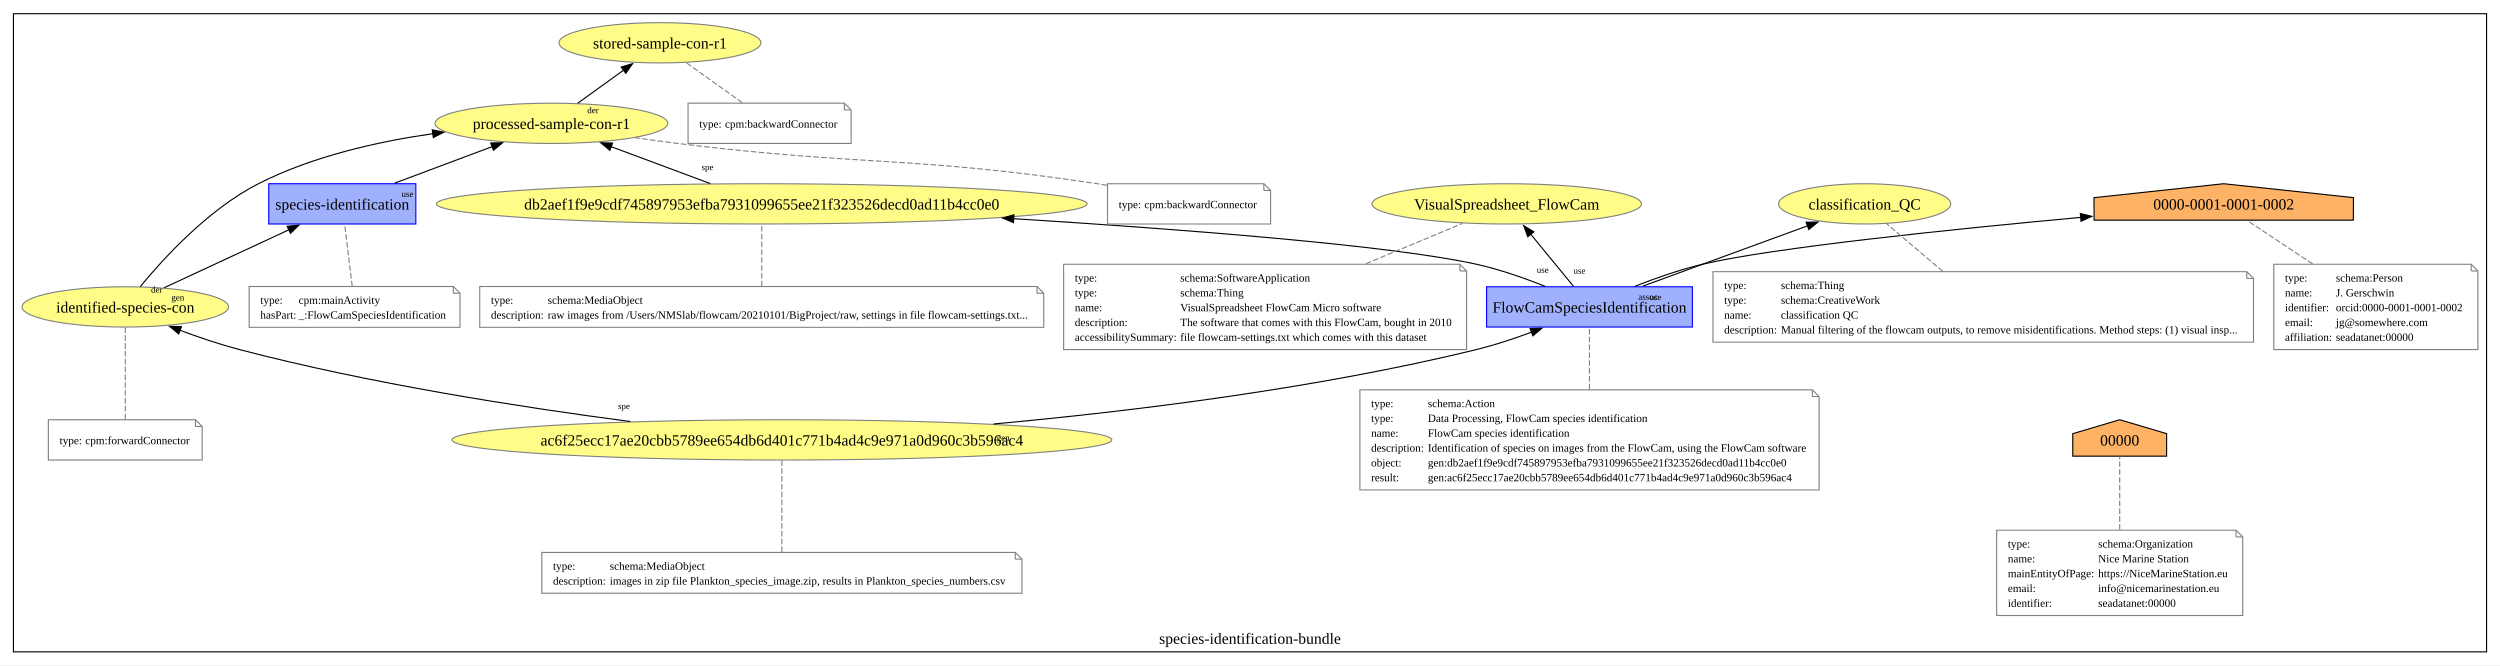
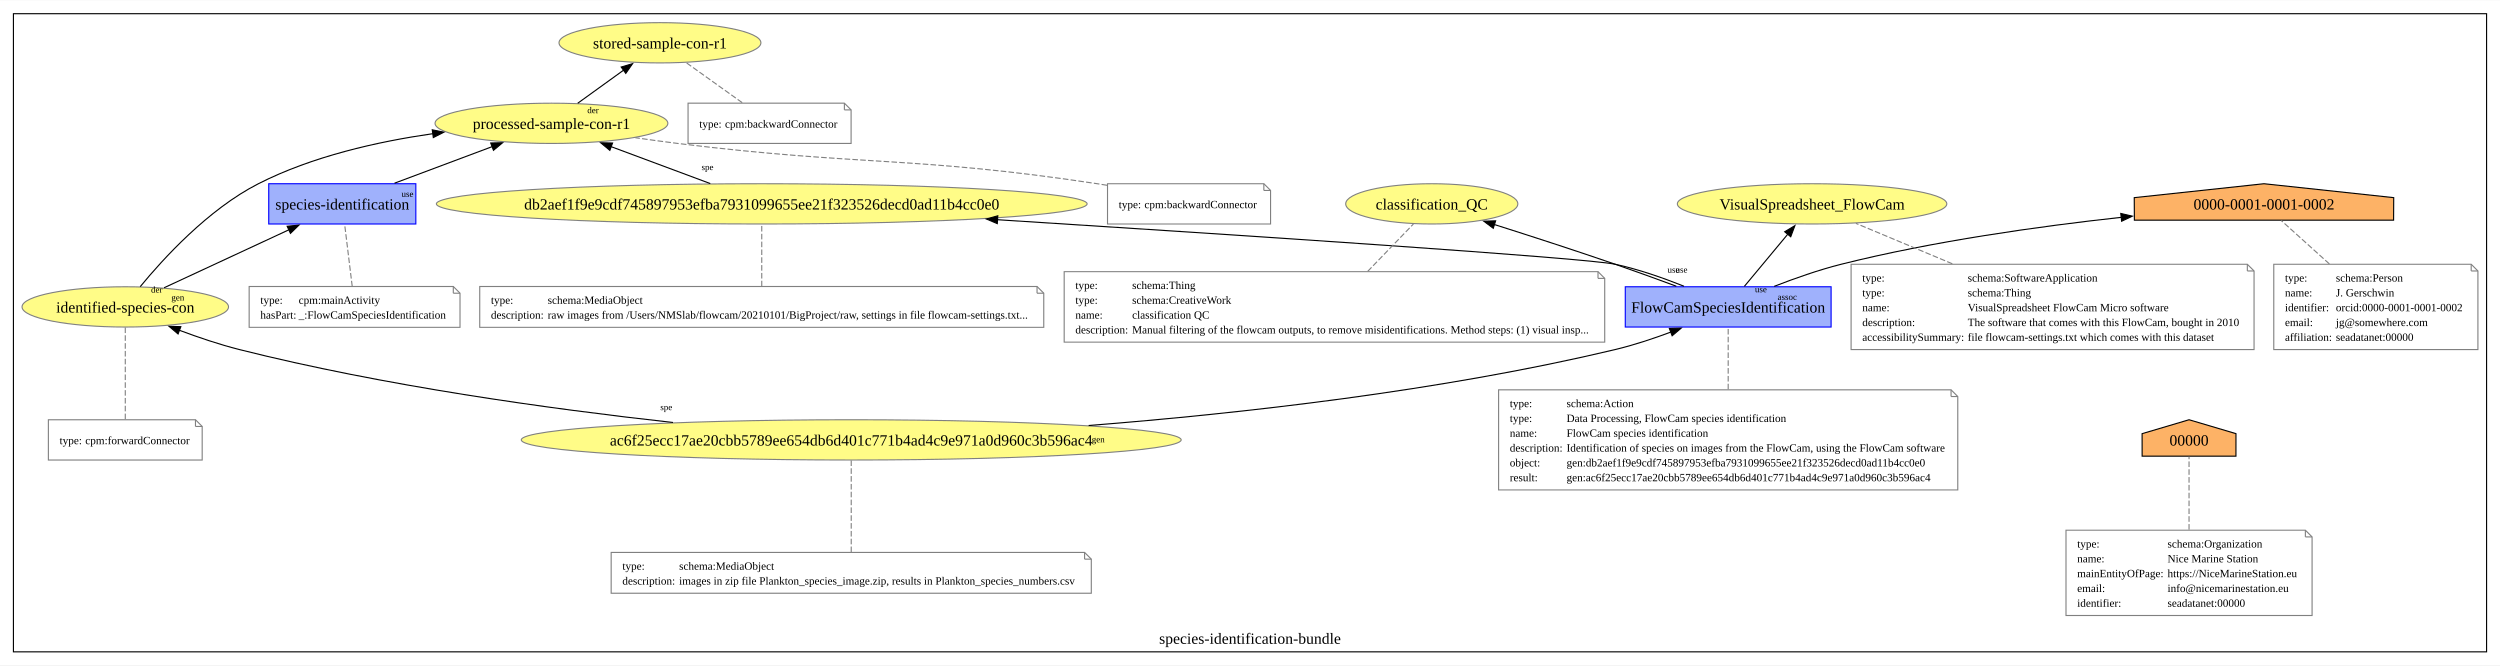
<svg xmlns="http://www.w3.org/2000/svg" xmlns:xlink="http://www.w3.org/1999/xlink" width="2235pt" height="595pt" viewBox="0.00 0.00 2235.00 594.50">
  <g id="graph0" class="graph" transform="scale(1 1) rotate(0) translate(4 590.5)">
    <polygon fill="white" stroke="none" points="-4,4 -4,-590.5 2231,-590.5 2231,4 -4,4" />
    <g id="clust1" class="cluster">
      <g id="a_clust1">
-         <a xlink:href="_species-identification-bundle" xlink:title="species-identification-bundle">
+         <a xlink:href="https://openprovenance.org/blank#species-identification-bundle" xlink:title="species-identification-bundle">
          <polygon fill="none" stroke="black" points="8,-8 8,-578.5 2219,-578.5 2219,-8 8,-8" />
          <text text-anchor="middle" x="1113.5" y="-15.2" font-family="Times New Roman,serif" font-size="14.00">species-identification-bundle</text>
        </a>
      </g>
    </g>
    <g id="node1" class="node">
      <g id="a_node1">
-         <a xlink:href="_species-identification" xlink:title="species-identification">
+         <a xlink:href="https://openprovenance.org/blank#species-identification" xlink:title="species-identification">
          <polygon fill="#9fb1fc" stroke="#0000ff" points="367.75,-426.5 236.25,-426.5 236.25,-390.5 367.75,-390.5 367.75,-426.5" />
          <text text-anchor="middle" x="302" y="-403.45" font-family="Times New Roman,serif" font-size="14.00">species-identification</text>
        </a>
      </g>
    </g>
    <g id="node5" class="node">
      <g id="a_node5">
-         <a xlink:href="_processed-sample-con-r1" xlink:title="processed-sample-con-r1">
+         <a xlink:href="https://openprovenance.org/blank#processed-sample-con-r1" xlink:title="processed-sample-con-r1">
          <ellipse fill="#fffc87" stroke="#808080" cx="489" cy="-480.5" rx="104.07" ry="18" />
          <text text-anchor="middle" x="489" y="-475.45" font-family="Times New Roman,serif" font-size="14.00">processed-sample-con-r1</text>
        </a>
      </g>
    </g>
    <g id="edge12" class="edge">
      <path fill="none" stroke="black" d="M348.71,-426.98C375.26,-436.92 408.59,-449.4 436.1,-459.7" />
      <polygon fill="black" stroke="black" points="434.71,-462.91 445.3,-463.14 437.16,-456.36 434.71,-462.91" />
      <text text-anchor="middle" x="360.28" y="-414.72" font-family="Times New Roman,serif" font-size="8.00">use</text>
    </g>
    <g id="node2" class="node">
      <polygon fill="none" stroke="gray" points="401.25,-334.62 218.75,-334.62 218.75,-298.12 407.25,-298.12 407.25,-328.62 401.25,-334.62" />
      <polyline fill="none" stroke="gray" points="401.25,-334.62 401.25,-328.62" />
      <polyline fill="none" stroke="gray" points="407.25,-328.62 401.25,-328.62" />
      <text text-anchor="start" x="228.75" y="-319.12" font-family="Times New Roman,serif" font-size="10.00">type:</text>
      <text text-anchor="start" x="263" y="-319.12" font-family="Times New Roman,serif" font-size="10.00">cpm:mainActivity</text>
      <text text-anchor="start" x="228.75" y="-305.88" font-family="Times New Roman,serif" font-size="10.00">hasPart:</text>
      <text text-anchor="start" x="263" y="-305.88" font-family="Times New Roman,serif" font-size="10.00">_:FlowCamSpeciesIdentification</text>
    </g>
    <g id="edge1" class="edge">
      <path fill="none" stroke="gray" stroke-dasharray="5,2" d="M310.88,-334.75C308.93,-350.71 306.06,-374.23 304.11,-390.18" />
    </g>
    <g id="node3" class="node">
      <g id="a_node3">
-         <a xlink:href="_FlowCamSpeciesIdentification" xlink:title="FlowCamSpeciesIdentification">
-           <polygon fill="#9fb1fc" stroke="#0000ff" points="1509,-334.38 1325,-334.38 1325,-298.38 1509,-298.38 1509,-334.38" />
-           <text text-anchor="middle" x="1417" y="-311.32" font-family="Times New Roman,serif" font-size="14.00">FlowCamSpeciesIdentification</text>
+         <a xlink:href="https://openprovenance.org/blank#FlowCamSpeciesIdentification" xlink:title="FlowCamSpeciesIdentification">
+           <polygon fill="#9fb1fc" stroke="#0000ff" points="1633,-334.38 1449,-334.38 1449,-298.38 1633,-298.38 1633,-334.38" />
+           <text text-anchor="middle" x="1541" y="-311.32" font-family="Times New Roman,serif" font-size="14.00">FlowCamSpeciesIdentification</text>
        </a>
      </g>
    </g>
    <g id="node11" class="node">
      <g id="a_node11">
-         <a xlink:href="_VisualSpreadsheet_FlowCam" xlink:title="VisualSpreadsheet_FlowCam">
-           <ellipse fill="#fffc87" stroke="#808080" cx="1343" cy="-408.5" rx="120.45" ry="18" />
-           <text text-anchor="middle" x="1343" y="-403.45" font-family="Times New Roman,serif" font-size="14.00">VisualSpreadsheet_FlowCam</text>
-         </a>
-       </g>
-     </g>
-     <g id="edge16" class="edge">
-       <path fill="none" stroke="black" d="M1402.73,-334.75C1391.88,-347.97 1376.77,-366.37 1364.46,-381.36" />
-       <polygon fill="black" stroke="black" points="1361.83,-379.06 1358.18,-389.01 1367.24,-383.5 1361.83,-379.06" />
-       <text text-anchor="middle" x="1408.01" y="-346.07" font-family="Times New Roman,serif" font-size="8.00">use</text>
+         <a xlink:href="https://openprovenance.org/blank#classification_QC" xlink:title="classification_QC">
+           <ellipse fill="#fffc87" stroke="#808080" cx="1276" cy="-408.5" rx="76.94" ry="18" />
+           <text text-anchor="middle" x="1276" y="-403.45" font-family="Times New Roman,serif" font-size="14.00">classification_QC</text>
+         </a>
+       </g>
+     </g>
+     <g id="edge17" class="edge">
+       <path fill="none" stroke="black" d="M1494.63,-334.86C1477.51,-341.2 1457.92,-348.31 1440,-354.5 1404.2,-366.86 1363.71,-379.95 1331.92,-390.03" />
+       <polygon fill="black" stroke="black" points="1330.98,-386.66 1322.5,-393.01 1333.09,-393.33 1330.98,-386.66" />
+       <text text-anchor="middle" x="1492.09" y="-346.92" font-family="Times New Roman,serif" font-size="8.00">use</text>
    </g>
    <g id="node13" class="node">
      <g id="a_node13">
-         <a xlink:href="_classification_QC" xlink:title="classification_QC">
-           <ellipse fill="#fffc87" stroke="#808080" cx="1663" cy="-408.5" rx="76.94" ry="18" />
-           <text text-anchor="middle" x="1663" y="-403.45" font-family="Times New Roman,serif" font-size="14.00">classification_QC</text>
-         </a>
-       </g>
-     </g>
-     <g id="edge17" class="edge">
-       <path fill="none" stroke="black" d="M1464.52,-334.86C1481.4,-341.07 1500.55,-348.1 1518,-354.5 1549.21,-365.94 1584.22,-378.74 1612.02,-388.89" />
-       <polygon fill="black" stroke="black" points="1610.66,-392.12 1621.26,-392.26 1613.06,-385.55 1610.66,-392.12" />
-       <text text-anchor="middle" x="1476.04" y="-322.53" font-family="Times New Roman,serif" font-size="8.00">use</text>
-     </g>
-     <g id="node15" class="node">
-       <g id="a_node15">
        <a xlink:href="gendb2aef1f9e9cdf745897953efba7931099655ee21f323526decd0ad11b4cc0e0" xlink:title="db2aef1f9e9cdf745897953efba7931099655ee21f323526decd0ad11b4cc0e0">
          <ellipse fill="#fffc87" stroke="#808080" cx="677" cy="-408.5" rx="290.88" ry="18" />
          <text text-anchor="middle" x="677" y="-403.45" font-family="Times New Roman,serif" font-size="14.00">db2aef1f9e9cdf745897953efba7931099655ee21f323526decd0ad11b4cc0e0</text>
        </a>
      </g>
    </g>
    <g id="edge18" class="edge">
-       <path fill="none" stroke="black" d="M1377.44,-334.73C1359.1,-342.04 1336.8,-349.9 1316,-354.5 1239.45,-371.42 1053.7,-385.76 902.09,-395.25" />
-       <polygon fill="black" stroke="black" points="902.04,-391.74 892.28,-395.85 902.48,-398.73 902.04,-391.74" />
-       <text text-anchor="middle" x="1375.21" y="-346.84" font-family="Times New Roman,serif" font-size="8.00">use</text>
+       <path fill="none" stroke="black" d="M1501.47,-334.86C1483.13,-342.19 1460.83,-350.04 1440,-354.5 1413.22,-360.23 1103.97,-380.59 887.52,-394.34" />
+       <polygon fill="black" stroke="black" points="887.58,-390.83 877.82,-394.96 888.02,-397.82 887.58,-390.83" />
+       <text text-anchor="middle" x="1499.26" y="-346.97" font-family="Times New Roman,serif" font-size="8.00">use</text>
+     </g>
+     <g id="node17" class="node">
+       <g id="a_node17">
+         <a xlink:href="https://openprovenance.org/blank#VisualSpreadsheet_FlowCam" xlink:title="VisualSpreadsheet_FlowCam">
+           <ellipse fill="#fffc87" stroke="#808080" cx="1616" cy="-408.5" rx="120.45" ry="18" />
+           <text text-anchor="middle" x="1616" y="-403.45" font-family="Times New Roman,serif" font-size="14.00">VisualSpreadsheet_FlowCam</text>
+         </a>
+       </g>
+     </g>
+     <g id="edge16" class="edge">
+       <path fill="none" stroke="black" d="M1555.46,-334.75C1566.46,-347.97 1581.77,-366.37 1594.25,-381.36" />
+       <polygon fill="black" stroke="black" points="1591.53,-383.57 1600.62,-389.01 1596.91,-379.09 1591.53,-383.57" />
+       <text text-anchor="middle" x="1570.24" y="-329.48" font-family="Times New Roman,serif" font-size="8.00">use</text>
    </g>
    <g id="node21" class="node">
      <g id="a_node21">
        <a xlink:href="https://orcid.org/0000-0001-0001-0002" xlink:title="0000-0001-0001-0002">
-           <polygon fill="#fdb266" stroke="black" points="2099.98,-414.06 1984,-426.5 1868.02,-414.06 1868.13,-393.94 2099.87,-393.94 2099.98,-414.06" />
-           <text text-anchor="middle" x="1984" y="-403.45" font-family="Times New Roman,serif" font-size="14.00">0000-0001-0001-0002</text>
+           <polygon fill="#fdb266" stroke="black" points="2135.98,-414.06 2020,-426.5 1904.02,-414.06 1904.13,-393.94 2135.87,-393.94 2135.98,-414.06" />
+           <text text-anchor="middle" x="2020" y="-403.45" font-family="Times New Roman,serif" font-size="14.00">0000-0001-0001-0002</text>
        </a>
      </g>
    </g>
    <g id="edge20" class="edge">
-       <path fill="none" stroke="black" d="M1457.59,-334.82C1475.76,-341.96 1497.64,-349.67 1518,-354.5 1580.11,-369.22 1740.92,-385.79 1856.25,-396.42" />
-       <polygon fill="black" stroke="black" points="1855.83,-399.9 1866.1,-397.33 1856.46,-392.93 1855.83,-399.9" />
-       <text text-anchor="middle" x="1469.29" y="-322.7" font-family="Times New Roman,serif" font-size="8.00">assoc</text>
+       <path fill="none" stroke="black" d="M1582.14,-334.76C1600.23,-341.8 1621.89,-349.45 1642,-354.5 1724.23,-375.13 1818.67,-388.37 1892.59,-396.47" />
+       <polygon fill="black" stroke="black" points="1891.98,-399.92 1902.3,-397.51 1892.73,-392.96 1891.98,-399.92" />
+       <text text-anchor="middle" x="1593.81" y="-322.61" font-family="Times New Roman,serif" font-size="8.00">assoc</text>
    </g>
    <g id="node4" class="node">
-       <polygon fill="none" stroke="gray" points="1616.25,-242.25 1211.75,-242.25 1211.75,-152.75 1622.25,-152.75 1622.25,-236.25 1616.25,-242.25" />
-       <polyline fill="none" stroke="gray" points="1616.25,-242.25 1616.25,-236.25" />
-       <polyline fill="none" stroke="gray" points="1622.25,-236.25 1616.25,-236.25" />
-       <text text-anchor="start" x="1221.75" y="-226.75" font-family="Times New Roman,serif" font-size="10.00">type:</text>
-       <text text-anchor="start" x="1272.5" y="-226.75" font-family="Times New Roman,serif" font-size="10.00">schema:Action</text>
-       <text text-anchor="start" x="1221.75" y="-213.5" font-family="Times New Roman,serif" font-size="10.00">type:</text>
-       <text text-anchor="start" x="1272.5" y="-213.5" font-family="Times New Roman,serif" font-size="10.00">Data Processing, FlowCam species identification</text>
-       <text text-anchor="start" x="1221.75" y="-200.25" font-family="Times New Roman,serif" font-size="10.00">name:</text>
-       <text text-anchor="start" x="1272.5" y="-200.25" font-family="Times New Roman,serif" font-size="10.00">FlowCam species identification</text>
-       <text text-anchor="start" x="1221.75" y="-187" font-family="Times New Roman,serif" font-size="10.00">description:</text>
-       <text text-anchor="start" x="1272.5" y="-187" font-family="Times New Roman,serif" font-size="10.00">Identification of species on images from the FlowCam, using the FlowCam software</text>
-       <text text-anchor="start" x="1221.75" y="-173.75" font-family="Times New Roman,serif" font-size="10.00">object:</text>
-       <text text-anchor="start" x="1272.5" y="-173.75" font-family="Times New Roman,serif" font-size="10.00">gen:db2aef1f9e9cdf745897953efba7931099655ee21f323526decd0ad11b4cc0e0</text>
-       <text text-anchor="start" x="1221.75" y="-160.5" font-family="Times New Roman,serif" font-size="10.00">result:</text>
-       <text text-anchor="start" x="1272.5" y="-160.5" font-family="Times New Roman,serif" font-size="10.00">gen:ac6f25ecc17ae20cbb5789ee654db6d401c771b4ad4c9e971a0d960c3b596ac4</text>
+       <polygon fill="none" stroke="gray" points="1740.25,-242.25 1335.75,-242.25 1335.75,-152.75 1746.25,-152.75 1746.25,-236.25 1740.25,-242.25" />
+       <polyline fill="none" stroke="gray" points="1740.25,-242.25 1740.25,-236.25" />
+       <polyline fill="none" stroke="gray" points="1746.25,-236.25 1740.25,-236.25" />
+       <text text-anchor="start" x="1345.75" y="-226.75" font-family="Times New Roman,serif" font-size="10.00">type:</text>
+       <text text-anchor="start" x="1396.5" y="-226.75" font-family="Times New Roman,serif" font-size="10.00">schema:Action</text>
+       <text text-anchor="start" x="1345.75" y="-213.5" font-family="Times New Roman,serif" font-size="10.00">type:</text>
+       <text text-anchor="start" x="1396.5" y="-213.5" font-family="Times New Roman,serif" font-size="10.00">Data Processing, FlowCam species identification</text>
+       <text text-anchor="start" x="1345.75" y="-200.25" font-family="Times New Roman,serif" font-size="10.00">name:</text>
+       <text text-anchor="start" x="1396.5" y="-200.25" font-family="Times New Roman,serif" font-size="10.00">FlowCam species identification</text>
+       <text text-anchor="start" x="1345.75" y="-187" font-family="Times New Roman,serif" font-size="10.00">description:</text>
+       <text text-anchor="start" x="1396.5" y="-187" font-family="Times New Roman,serif" font-size="10.00">Identification of species on images from the FlowCam, using the FlowCam software</text>
+       <text text-anchor="start" x="1345.75" y="-173.75" font-family="Times New Roman,serif" font-size="10.00">object:</text>
+       <text text-anchor="start" x="1396.5" y="-173.75" font-family="Times New Roman,serif" font-size="10.00">gen:db2aef1f9e9cdf745897953efba7931099655ee21f323526decd0ad11b4cc0e0</text>
+       <text text-anchor="start" x="1345.75" y="-160.5" font-family="Times New Roman,serif" font-size="10.00">result:</text>
+       <text text-anchor="start" x="1396.5" y="-160.5" font-family="Times New Roman,serif" font-size="10.00">gen:ac6f25ecc17ae20cbb5789ee654db6d401c771b4ad4c9e971a0d960c3b596ac4</text>
    </g>
    <g id="edge2" class="edge">
-       <path fill="none" stroke="gray" stroke-dasharray="5,2" d="M1417,-242.69C1417,-261.95 1417,-283.41 1417,-297.99" />
+       <path fill="none" stroke="gray" stroke-dasharray="5,2" d="M1541,-242.69C1541,-261.95 1541,-283.41 1541,-297.99" />
    </g>
    <g id="node7" class="node">
      <g id="a_node7">
-         <a xlink:href="_stored-sample-con-r1" xlink:title="stored-sample-con-r1">
+         <a xlink:href="https://openprovenance.org/blank#stored-sample-con-r1" xlink:title="stored-sample-con-r1">
          <ellipse fill="#fffc87" stroke="#808080" cx="586" cy="-552.5" rx="90.25" ry="18" />
          <text text-anchor="middle" x="586" y="-547.45" font-family="Times New Roman,serif" font-size="14.00">stored-sample-con-r1</text>
        </a>
      </g>
    </g>
    <g id="edge14" class="edge">
      <path fill="none" stroke="black" d="M512.48,-498.45C524.87,-507.39 540.26,-518.49 553.76,-528.23" />
      <polygon fill="black" stroke="black" points="551.35,-530.81 561.51,-533.83 555.45,-525.14 551.35,-530.81" />
      <text text-anchor="middle" x="526.16" y="-489.58" font-family="Times New Roman,serif" font-size="8.00">der</text>
    </g>
    <g id="node6" class="node">
      <polygon fill="none" stroke="gray" points="1125.88,-426.5 986.12,-426.5 986.12,-390.5 1131.88,-390.5 1131.88,-420.5 1125.88,-426.5" />
      <polyline fill="none" stroke="gray" points="1125.88,-426.5 1125.88,-420.5" />
      <polyline fill="none" stroke="gray" points="1131.88,-420.5 1125.88,-420.5" />
      <text text-anchor="start" x="996.12" y="-404.62" font-family="Times New Roman,serif" font-size="10.00">type:</text>
      <text text-anchor="start" x="1019.12" y="-404.62" font-family="Times New Roman,serif" font-size="10.00">cpm:backwardConnector</text>
    </g>
    <g id="edge3" class="edge">
      <path fill="none" stroke="gray" stroke-dasharray="5,2" d="M985.75,-425.1C982.8,-425.59 979.88,-426.07 977,-426.5 811.45,-451.53 768.18,-442.04 602,-462.5 589.69,-464.02 576.66,-465.8 563.99,-467.64" />
    </g>
    <g id="node8" class="node">
      <polygon fill="none" stroke="gray" points="750.88,-498.5 611.12,-498.5 611.12,-462.5 756.88,-462.5 756.88,-492.5 750.88,-498.5" />
      <polyline fill="none" stroke="gray" points="750.88,-498.5 750.88,-492.5" />
      <polyline fill="none" stroke="gray" points="756.88,-492.5 750.88,-492.5" />
      <text text-anchor="start" x="621.12" y="-476.62" font-family="Times New Roman,serif" font-size="10.00">type:</text>
      <text text-anchor="start" x="644.12" y="-476.62" font-family="Times New Roman,serif" font-size="10.00">cpm:backwardConnector</text>
    </g>
    <g id="edge4" class="edge">
      <path fill="none" stroke="gray" stroke-dasharray="5,2" d="M659.52,-498.98C644.22,-509.92 624.61,-523.92 609.49,-534.72" />
    </g>
    <g id="node9" class="node">
      <g id="a_node9">
-         <a xlink:href="_identified-species-con" xlink:title="identified-species-con">
+         <a xlink:href="https://openprovenance.org/blank#identified-species-con" xlink:title="identified-species-con">
          <ellipse fill="#fffc87" stroke="#808080" cx="108" cy="-316.38" rx="92.3" ry="18" />
          <text text-anchor="middle" x="108" y="-311.32" font-family="Times New Roman,serif" font-size="14.00">identified-species-con</text>
        </a>
      </g>
    </g>
    <g id="edge13" class="edge">
      <path fill="none" stroke="black" d="M142.68,-333.49C173.8,-347.94 219.74,-369.29 254.31,-385.34" />
      <polygon fill="black" stroke="black" points="252.72,-388.47 263.27,-389.51 255.67,-382.12 252.72,-388.47" />
      <text text-anchor="middle" x="154.96" y="-322.14" font-family="Times New Roman,serif" font-size="8.00">gen</text>
    </g>
    <g id="edge15" class="edge">
      <path fill="none" stroke="black" d="M121.35,-334.47C141.47,-358.96 182.03,-403.61 227,-426.5 275.06,-450.96 333.47,-464.14 382.93,-471.23" />
      <polygon fill="black" stroke="black" points="382.44,-474.7 392.82,-472.58 383.38,-467.76 382.44,-474.7" />
      <text text-anchor="middle" x="136.12" y="-329.14" font-family="Times New Roman,serif" font-size="8.00">der</text>
    </g>
    <g id="node10" class="node">
      <polygon fill="none" stroke="gray" points="170.75,-215.5 39.25,-215.5 39.25,-179.5 176.75,-179.5 176.75,-209.5 170.75,-215.5" />
      <polyline fill="none" stroke="gray" points="170.75,-215.5 170.75,-209.5" />
      <polyline fill="none" stroke="gray" points="176.75,-209.5 170.75,-209.5" />
      <text text-anchor="start" x="49.25" y="-193.62" font-family="Times New Roman,serif" font-size="10.00">type:</text>
      <text text-anchor="start" x="72.25" y="-193.62" font-family="Times New Roman,serif" font-size="10.00">cpm:forwardConnector</text>
    </g>
    <g id="edge5" class="edge">
      <path fill="none" stroke="gray" stroke-dasharray="5,2" d="M108,-216C108,-238.16 108,-276.1 108,-298.14" />
    </g>
    <g id="node12" class="node">
-       <polygon fill="none" stroke="gray" points="1301.12,-354.5 946.88,-354.5 946.88,-278.25 1307.12,-278.25 1307.12,-348.5 1301.12,-354.5" />
-       <polyline fill="none" stroke="gray" points="1301.12,-354.5 1301.12,-348.5" />
-       <polyline fill="none" stroke="gray" points="1307.12,-348.5 1301.12,-348.5" />
-       <text text-anchor="start" x="956.88" y="-339" font-family="Times New Roman,serif" font-size="10.00">type:</text>
-       <text text-anchor="start" x="1051.12" y="-339" font-family="Times New Roman,serif" font-size="10.00">schema:SoftwareApplication</text>
-       <text text-anchor="start" x="956.88" y="-325.75" font-family="Times New Roman,serif" font-size="10.00">type:</text>
-       <text text-anchor="start" x="1051.12" y="-325.75" font-family="Times New Roman,serif" font-size="10.00">schema:Thing</text>
-       <text text-anchor="start" x="956.88" y="-312.5" font-family="Times New Roman,serif" font-size="10.00">name:</text>
-       <text text-anchor="start" x="1051.12" y="-312.5" font-family="Times New Roman,serif" font-size="10.00">VisualSpreadsheet FlowCam Micro software</text>
-       <text text-anchor="start" x="956.88" y="-299.25" font-family="Times New Roman,serif" font-size="10.00">description:</text>
-       <text text-anchor="start" x="1051.12" y="-299.25" font-family="Times New Roman,serif" font-size="10.00">The software that comes with this FlowCam, bought in 2010</text>
-       <text text-anchor="start" x="956.88" y="-286" font-family="Times New Roman,serif" font-size="10.00">accessibilitySummary:</text>
-       <text text-anchor="start" x="1051.12" y="-286" font-family="Times New Roman,serif" font-size="10.00">file flowcam-settings.txt which comes with this dataset</text>
+       <polygon fill="none" stroke="gray" points="1424.62,-347.88 947.38,-347.88 947.38,-284.88 1430.62,-284.88 1430.62,-341.88 1424.62,-347.88" />
+       <polyline fill="none" stroke="gray" points="1424.62,-347.88 1424.62,-341.88" />
+       <polyline fill="none" stroke="gray" points="1430.62,-341.88 1424.62,-341.88" />
+       <text text-anchor="start" x="957.38" y="-332.38" font-family="Times New Roman,serif" font-size="10.00">type:</text>
+       <text text-anchor="start" x="1008.12" y="-332.38" font-family="Times New Roman,serif" font-size="10.00">schema:Thing</text>
+       <text text-anchor="start" x="957.38" y="-319.12" font-family="Times New Roman,serif" font-size="10.00">type:</text>
+       <text text-anchor="start" x="1008.12" y="-319.12" font-family="Times New Roman,serif" font-size="10.00">schema:CreativeWork</text>
+       <text text-anchor="start" x="957.38" y="-305.88" font-family="Times New Roman,serif" font-size="10.00">name:</text>
+       <text text-anchor="start" x="1008.12" y="-305.88" font-family="Times New Roman,serif" font-size="10.00">classification QC</text>
+       <text text-anchor="start" x="957.38" y="-292.62" font-family="Times New Roman,serif" font-size="10.00">description:</text>
+       <text text-anchor="start" x="1008.12" y="-292.62" font-family="Times New Roman,serif" font-size="10.00">Manual filtering of the flowcam outputs, to remove misidentifications. Method steps: (1) visual insp...</text>
    </g>
    <g id="edge6" class="edge">
-       <path fill="none" stroke="gray" stroke-dasharray="5,2" d="M1217.04,-354.94C1247.25,-367.55 1279.39,-380.96 1303.65,-391.08" />
-     </g>
-     <g id="node14" class="node">
-       <polygon fill="none" stroke="gray" points="2004.62,-347.88 1527.38,-347.88 1527.38,-284.88 2010.62,-284.88 2010.62,-341.88 2004.62,-347.88" />
-       <polyline fill="none" stroke="gray" points="2004.62,-347.88 2004.62,-341.88" />
-       <polyline fill="none" stroke="gray" points="2010.62,-341.88 2004.62,-341.88" />
-       <text text-anchor="start" x="1537.38" y="-332.38" font-family="Times New Roman,serif" font-size="10.00">type:</text>
-       <text text-anchor="start" x="1588.12" y="-332.38" font-family="Times New Roman,serif" font-size="10.00">schema:Thing</text>
-       <text text-anchor="start" x="1537.38" y="-319.12" font-family="Times New Roman,serif" font-size="10.00">type:</text>
-       <text text-anchor="start" x="1588.12" y="-319.12" font-family="Times New Roman,serif" font-size="10.00">schema:CreativeWork</text>
-       <text text-anchor="start" x="1537.38" y="-305.88" font-family="Times New Roman,serif" font-size="10.00">name:</text>
-       <text text-anchor="start" x="1588.12" y="-305.88" font-family="Times New Roman,serif" font-size="10.00">classification QC</text>
-       <text text-anchor="start" x="1537.38" y="-292.62" font-family="Times New Roman,serif" font-size="10.00">description:</text>
-       <text text-anchor="start" x="1588.12" y="-292.62" font-family="Times New Roman,serif" font-size="10.00">Manual filtering of the flowcam outputs, to remove misidentifications. Method steps: (1) visual insp...</text>
-     </g>
-     <g id="edge7" class="edge">
-       <path fill="none" stroke="gray" stroke-dasharray="5,2" d="M1732.82,-348.14C1716.02,-362.42 1696.72,-378.83 1682.67,-390.78" />
+       <path fill="none" stroke="gray" stroke-dasharray="5,2" d="M1218.7,-348.14C1232.38,-362.31 1248.1,-378.6 1259.61,-390.52" />
    </g>
    <g id="edge21" class="edge">
      <path fill="none" stroke="black" d="M631.01,-426.62C604.24,-436.59 570.36,-449.21 542.41,-459.61" />
      <polygon fill="black" stroke="black" points="541.19,-456.33 533.04,-463.1 543.63,-462.89 541.19,-456.33" />
      <text text-anchor="middle" x="628.51" y="-438.69" font-family="Times New Roman,serif" font-size="8.00">spe</text>
    </g>
-     <g id="node16" class="node">
+     <g id="node14" class="node">
      <polygon fill="none" stroke="gray" points="923.12,-334.62 424.88,-334.62 424.88,-298.12 929.12,-298.12 929.12,-328.62 923.12,-334.62" />
      <polyline fill="none" stroke="gray" points="923.12,-334.62 923.12,-328.62" />
      <polyline fill="none" stroke="gray" points="929.12,-328.62 923.12,-328.62" />
      <text text-anchor="start" x="434.88" y="-319.12" font-family="Times New Roman,serif" font-size="10.00">type:</text>
      <text text-anchor="start" x="485.62" y="-319.12" font-family="Times New Roman,serif" font-size="10.00">schema:MediaObject</text>
      <text text-anchor="start" x="434.88" y="-305.88" font-family="Times New Roman,serif" font-size="10.00">description:</text>
      <text text-anchor="start" x="485.62" y="-305.88" font-family="Times New Roman,serif" font-size="10.00">raw images from /Users/NMSlab/flowcam/20210101/BigProject/raw, settings in file flowcam-settings.txt...</text>
    </g>
+     <g id="edge7" class="edge">
+       <path fill="none" stroke="gray" stroke-dasharray="5,2" d="M677,-334.75C677,-350.71 677,-374.23 677,-390.18" />
+     </g>
+     <g id="node15" class="node">
+       <g id="a_node15">
+         <a xlink:href="genac6f25ecc17ae20cbb5789ee654db6d401c771b4ad4c9e971a0d960c3b596ac4" xlink:title="ac6f25ecc17ae20cbb5789ee654db6d401c771b4ad4c9e971a0d960c3b596ac4">
+           <ellipse fill="#fffc87" stroke="#808080" cx="757" cy="-197.5" rx="294.97" ry="18" />
+           <text text-anchor="middle" x="757" y="-192.45" font-family="Times New Roman,serif" font-size="14.00">ac6f25ecc17ae20cbb5789ee654db6d401c771b4ad4c9e971a0d960c3b596ac4</text>
+         </a>
+       </g>
+     </g>
+     <g id="edge19" class="edge">
+       <path fill="none" stroke="black" d="M969.25,-210.34C1105.23,-221.08 1284.69,-241.19 1440,-278.25 1456.54,-282.2 1474.08,-288.03 1489.82,-293.91" />
+       <polygon fill="black" stroke="black" points="1488.4,-297.11 1498.99,-297.42 1490.9,-290.57 1488.4,-297.11" />
+       <text text-anchor="middle" x="977.81" y="-195.29" font-family="Times New Roman,serif" font-size="8.00">gen</text>
+     </g>
+     <g id="edge22" class="edge">
+       <path fill="none" stroke="black" d="M597.64,-213.05C487.61,-225.2 338.54,-245.85 210,-278.25 192.16,-282.75 173.1,-289.21 156.33,-295.49" />
+       <polygon fill="black" stroke="black" points="155.19,-292.18 147.1,-299.03 157.69,-298.72 155.19,-292.18" />
+       <text text-anchor="middle" x="591.66" y="-224.08" font-family="Times New Roman,serif" font-size="8.00">spe</text>
+     </g>
+     <g id="node16" class="node">
+       <polygon fill="none" stroke="gray" points="965.62,-96.88 542.38,-96.88 542.38,-60.38 971.62,-60.38 971.62,-90.88 965.62,-96.88" />
+       <polyline fill="none" stroke="gray" points="965.62,-96.88 965.62,-90.88" />
+       <polyline fill="none" stroke="gray" points="971.62,-90.88 965.62,-90.88" />
+       <text text-anchor="start" x="552.38" y="-81.38" font-family="Times New Roman,serif" font-size="10.00">type:</text>
+       <text text-anchor="start" x="603.12" y="-81.38" font-family="Times New Roman,serif" font-size="10.00">schema:MediaObject</text>
+       <text text-anchor="start" x="552.38" y="-68.12" font-family="Times New Roman,serif" font-size="10.00">description:</text>
+       <text text-anchor="start" x="603.12" y="-68.12" font-family="Times New Roman,serif" font-size="10.00">images in zip file Plankton_species_image.zip, results in Plankton_species_numbers.csv</text>
+     </g>
    <g id="edge8" class="edge">
-       <path fill="none" stroke="gray" stroke-dasharray="5,2" d="M677,-334.75C677,-350.71 677,-374.23 677,-390.18" />
-     </g>
-     <g id="node17" class="node">
-       <g id="a_node17">
-         <a xlink:href="genac6f25ecc17ae20cbb5789ee654db6d401c771b4ad4c9e971a0d960c3b596ac4" xlink:title="ac6f25ecc17ae20cbb5789ee654db6d401c771b4ad4c9e971a0d960c3b596ac4">
-           <ellipse fill="#fffc87" stroke="#808080" cx="695" cy="-197.5" rx="294.97" ry="18" />
-           <text text-anchor="middle" x="695" y="-192.45" font-family="Times New Roman,serif" font-size="14.00">ac6f25ecc17ae20cbb5789ee654db6d401c771b4ad4c9e971a0d960c3b596ac4</text>
-         </a>
-       </g>
-     </g>
-     <g id="edge19" class="edge">
-       <path fill="none" stroke="black" d="M884.18,-211.7C1008.26,-223.06 1173.33,-243.34 1316,-278.25 1332.37,-282.25 1349.74,-288.05 1365.37,-293.87" />
-       <polygon fill="black" stroke="black" points="1363.88,-297.04 1374.47,-297.34 1366.38,-290.5 1363.88,-297.04" />
-       <text text-anchor="middle" x="892.89" y="-196.76" font-family="Times New Roman,serif" font-size="8.00">gen</text>
-     </g>
-     <g id="edge22" class="edge">
-       <path fill="none" stroke="black" d="M559.52,-213.91C461.46,-226.72 326.29,-247.81 210,-278.25 192.35,-282.87 173.47,-289.3 156.81,-295.52" />
-       <polygon fill="black" stroke="black" points="155.73,-292.18 147.63,-299.01 158.22,-298.73 155.73,-292.18" />
-       <text text-anchor="middle" x="553.82" y="-225.06" font-family="Times New Roman,serif" font-size="8.00">spe</text>
+       <path fill="none" stroke="gray" stroke-dasharray="5,2" d="M757,-97.12C757,-119.28 757,-157.23 757,-179.26" />
    </g>
    <g id="node18" class="node">
-       <polygon fill="none" stroke="gray" points="903.62,-96.88 480.38,-96.88 480.38,-60.38 909.62,-60.38 909.62,-90.88 903.62,-96.88" />
-       <polyline fill="none" stroke="gray" points="903.62,-96.88 903.62,-90.88" />
-       <polyline fill="none" stroke="gray" points="909.62,-90.88 903.62,-90.88" />
-       <text text-anchor="start" x="490.38" y="-81.38" font-family="Times New Roman,serif" font-size="10.00">type:</text>
-       <text text-anchor="start" x="541.12" y="-81.38" font-family="Times New Roman,serif" font-size="10.00">schema:MediaObject</text>
-       <text text-anchor="start" x="490.38" y="-68.12" font-family="Times New Roman,serif" font-size="10.00">description:</text>
-       <text text-anchor="start" x="541.12" y="-68.12" font-family="Times New Roman,serif" font-size="10.00">images in zip file Plankton_species_image.zip, results in Plankton_species_numbers.csv</text>
+       <polygon fill="none" stroke="gray" points="2005.12,-354.5 1650.88,-354.5 1650.88,-278.25 2011.12,-278.25 2011.12,-348.5 2005.12,-354.5" />
+       <polyline fill="none" stroke="gray" points="2005.12,-354.5 2005.12,-348.5" />
+       <polyline fill="none" stroke="gray" points="2011.12,-348.5 2005.12,-348.5" />
+       <text text-anchor="start" x="1660.88" y="-339" font-family="Times New Roman,serif" font-size="10.00">type:</text>
+       <text text-anchor="start" x="1755.12" y="-339" font-family="Times New Roman,serif" font-size="10.00">schema:SoftwareApplication</text>
+       <text text-anchor="start" x="1660.88" y="-325.75" font-family="Times New Roman,serif" font-size="10.00">type:</text>
+       <text text-anchor="start" x="1755.12" y="-325.75" font-family="Times New Roman,serif" font-size="10.00">schema:Thing</text>
+       <text text-anchor="start" x="1660.88" y="-312.5" font-family="Times New Roman,serif" font-size="10.00">name:</text>
+       <text text-anchor="start" x="1755.12" y="-312.5" font-family="Times New Roman,serif" font-size="10.00">VisualSpreadsheet FlowCam Micro software</text>
+       <text text-anchor="start" x="1660.88" y="-299.25" font-family="Times New Roman,serif" font-size="10.00">description:</text>
+       <text text-anchor="start" x="1755.12" y="-299.25" font-family="Times New Roman,serif" font-size="10.00">The software that comes with this FlowCam, bought in 2010</text>
+       <text text-anchor="start" x="1660.88" y="-286" font-family="Times New Roman,serif" font-size="10.00">accessibilitySummary:</text>
+       <text text-anchor="start" x="1755.12" y="-286" font-family="Times New Roman,serif" font-size="10.00">file flowcam-settings.txt which comes with this dataset</text>
    </g>
    <g id="edge9" class="edge">
-       <path fill="none" stroke="gray" stroke-dasharray="5,2" d="M695,-97.12C695,-119.28 695,-157.23 695,-179.26" />
+       <path fill="none" stroke="gray" stroke-dasharray="5,2" d="M1741.38,-354.94C1711.3,-367.55 1679.31,-380.96 1655.17,-391.08" />
    </g>
    <g id="node19" class="node">
      <g id="a_node19">
        <a xlink:href="https://edmo.seadatanet.org/report/00000" xlink:title="00000">
-           <polygon fill="#fdb266" stroke="black" points="1932.96,-203.06 1891,-215.5 1849.04,-203.06 1849.07,-182.94 1932.93,-182.94 1932.96,-203.06" />
-           <text text-anchor="middle" x="1891" y="-192.45" font-family="Times New Roman,serif" font-size="14.00">00000</text>
+           <polygon fill="#fdb266" stroke="black" points="1994.96,-203.06 1953,-215.5 1911.04,-203.06 1911.07,-182.94 1994.93,-182.94 1994.96,-203.06" />
+           <text text-anchor="middle" x="1953" y="-192.45" font-family="Times New Roman,serif" font-size="14.00">00000</text>
        </a>
      </g>
    </g>
    <g id="node20" class="node">
-       <polygon fill="none" stroke="gray" points="1995,-116.75 1781,-116.75 1781,-40.5 2001,-40.5 2001,-110.75 1995,-116.75" />
-       <polyline fill="none" stroke="gray" points="1995,-116.75 1995,-110.75" />
-       <polyline fill="none" stroke="gray" points="2001,-110.75 1995,-110.75" />
-       <text text-anchor="start" x="1791" y="-101.25" font-family="Times New Roman,serif" font-size="10.00">type:</text>
-       <text text-anchor="start" x="1871.75" y="-101.25" font-family="Times New Roman,serif" font-size="10.00">schema:Organization</text>
-       <text text-anchor="start" x="1791" y="-88" font-family="Times New Roman,serif" font-size="10.00">name:</text>
-       <text text-anchor="start" x="1871.75" y="-88" font-family="Times New Roman,serif" font-size="10.00">Nice Marine Station</text>
-       <text text-anchor="start" x="1791" y="-74.75" font-family="Times New Roman,serif" font-size="10.00">mainEntityOfPage:</text>
-       <text text-anchor="start" x="1871.75" y="-74.75" font-family="Times New Roman,serif" font-size="10.00">https://NiceMarineStation.eu</text>
-       <text text-anchor="start" x="1791" y="-61.5" font-family="Times New Roman,serif" font-size="10.00">email:</text>
-       <text text-anchor="start" x="1871.75" y="-61.5" font-family="Times New Roman,serif" font-size="10.00">info@nicemarinestation.eu</text>
-       <text text-anchor="start" x="1791" y="-48.25" font-family="Times New Roman,serif" font-size="10.00">identifier:</text>
-       <text text-anchor="start" x="1871.75" y="-48.25" font-family="Times New Roman,serif" font-size="10.00">seadatanet:00000</text>
+       <polygon fill="none" stroke="gray" points="2057,-116.75 1843,-116.75 1843,-40.5 2063,-40.5 2063,-110.75 2057,-116.75" />
+       <polyline fill="none" stroke="gray" points="2057,-116.75 2057,-110.75" />
+       <polyline fill="none" stroke="gray" points="2063,-110.75 2057,-110.75" />
+       <text text-anchor="start" x="1853" y="-101.25" font-family="Times New Roman,serif" font-size="10.00">type:</text>
+       <text text-anchor="start" x="1933.75" y="-101.25" font-family="Times New Roman,serif" font-size="10.00">schema:Organization</text>
+       <text text-anchor="start" x="1853" y="-88" font-family="Times New Roman,serif" font-size="10.00">name:</text>
+       <text text-anchor="start" x="1933.75" y="-88" font-family="Times New Roman,serif" font-size="10.00">Nice Marine Station</text>
+       <text text-anchor="start" x="1853" y="-74.75" font-family="Times New Roman,serif" font-size="10.00">mainEntityOfPage:</text>
+       <text text-anchor="start" x="1933.75" y="-74.75" font-family="Times New Roman,serif" font-size="10.00">https://NiceMarineStation.eu</text>
+       <text text-anchor="start" x="1853" y="-61.5" font-family="Times New Roman,serif" font-size="10.00">email:</text>
+       <text text-anchor="start" x="1933.75" y="-61.5" font-family="Times New Roman,serif" font-size="10.00">info@nicemarinestation.eu</text>
+       <text text-anchor="start" x="1853" y="-48.25" font-family="Times New Roman,serif" font-size="10.00">identifier:</text>
+       <text text-anchor="start" x="1933.75" y="-48.25" font-family="Times New Roman,serif" font-size="10.00">seadatanet:00000</text>
    </g>
    <g id="edge10" class="edge">
-       <path fill="none" stroke="gray" stroke-dasharray="5,2" d="M1891,-117.25C1891,-139.54 1891,-166.47 1891,-182.51" />
+       <path fill="none" stroke="gray" stroke-dasharray="5,2" d="M1953,-117.25C1953,-139.54 1953,-166.47 1953,-182.51" />
    </g>
    <g id="node22" class="node">
      <polygon fill="none" stroke="gray" points="2205.25,-354.5 2028.75,-354.5 2028.75,-278.25 2211.25,-278.25 2211.25,-348.5 2205.25,-354.5" />
      <polyline fill="none" stroke="gray" points="2205.25,-354.5 2205.25,-348.5" />
      <polyline fill="none" stroke="gray" points="2211.25,-348.5 2205.25,-348.5" />
      <text text-anchor="start" x="2038.75" y="-339" font-family="Times New Roman,serif" font-size="10.00">type:</text>
      <text text-anchor="start" x="2084.25" y="-339" font-family="Times New Roman,serif" font-size="10.00">schema:Person</text>
      <text text-anchor="start" x="2038.75" y="-325.75" font-family="Times New Roman,serif" font-size="10.00">name:</text>
      <text text-anchor="start" x="2084.25" y="-325.75" font-family="Times New Roman,serif" font-size="10.00">J. Gerschwin</text>
      <text text-anchor="start" x="2038.75" y="-312.5" font-family="Times New Roman,serif" font-size="10.00">identifier:</text>
      <text text-anchor="start" x="2084.25" y="-312.5" font-family="Times New Roman,serif" font-size="10.00">orcid:0000-0001-0001-0002</text>
      <text text-anchor="start" x="2038.75" y="-299.25" font-family="Times New Roman,serif" font-size="10.00">email:</text>
      <text text-anchor="start" x="2084.25" y="-299.25" font-family="Times New Roman,serif" font-size="10.00">jg@somewhere.com</text>
      <text text-anchor="start" x="2038.75" y="-286" font-family="Times New Roman,serif" font-size="10.00">affiliation:</text>
      <text text-anchor="start" x="2084.25" y="-286" font-family="Times New Roman,serif" font-size="10.00">seadatanet:00000</text>
    </g>
    <g id="edge11" class="edge">
-       <path fill="none" stroke="gray" stroke-dasharray="5,2" d="M2063.51,-354.81C2042.78,-368.55 2020.58,-383.26 2004.93,-393.63" />
+       <path fill="none" stroke="gray" stroke-dasharray="5,2" d="M2078.46,-354.81C2063.22,-368.55 2046.9,-383.26 2035.39,-393.63" />
    </g>
  </g>
</svg>
